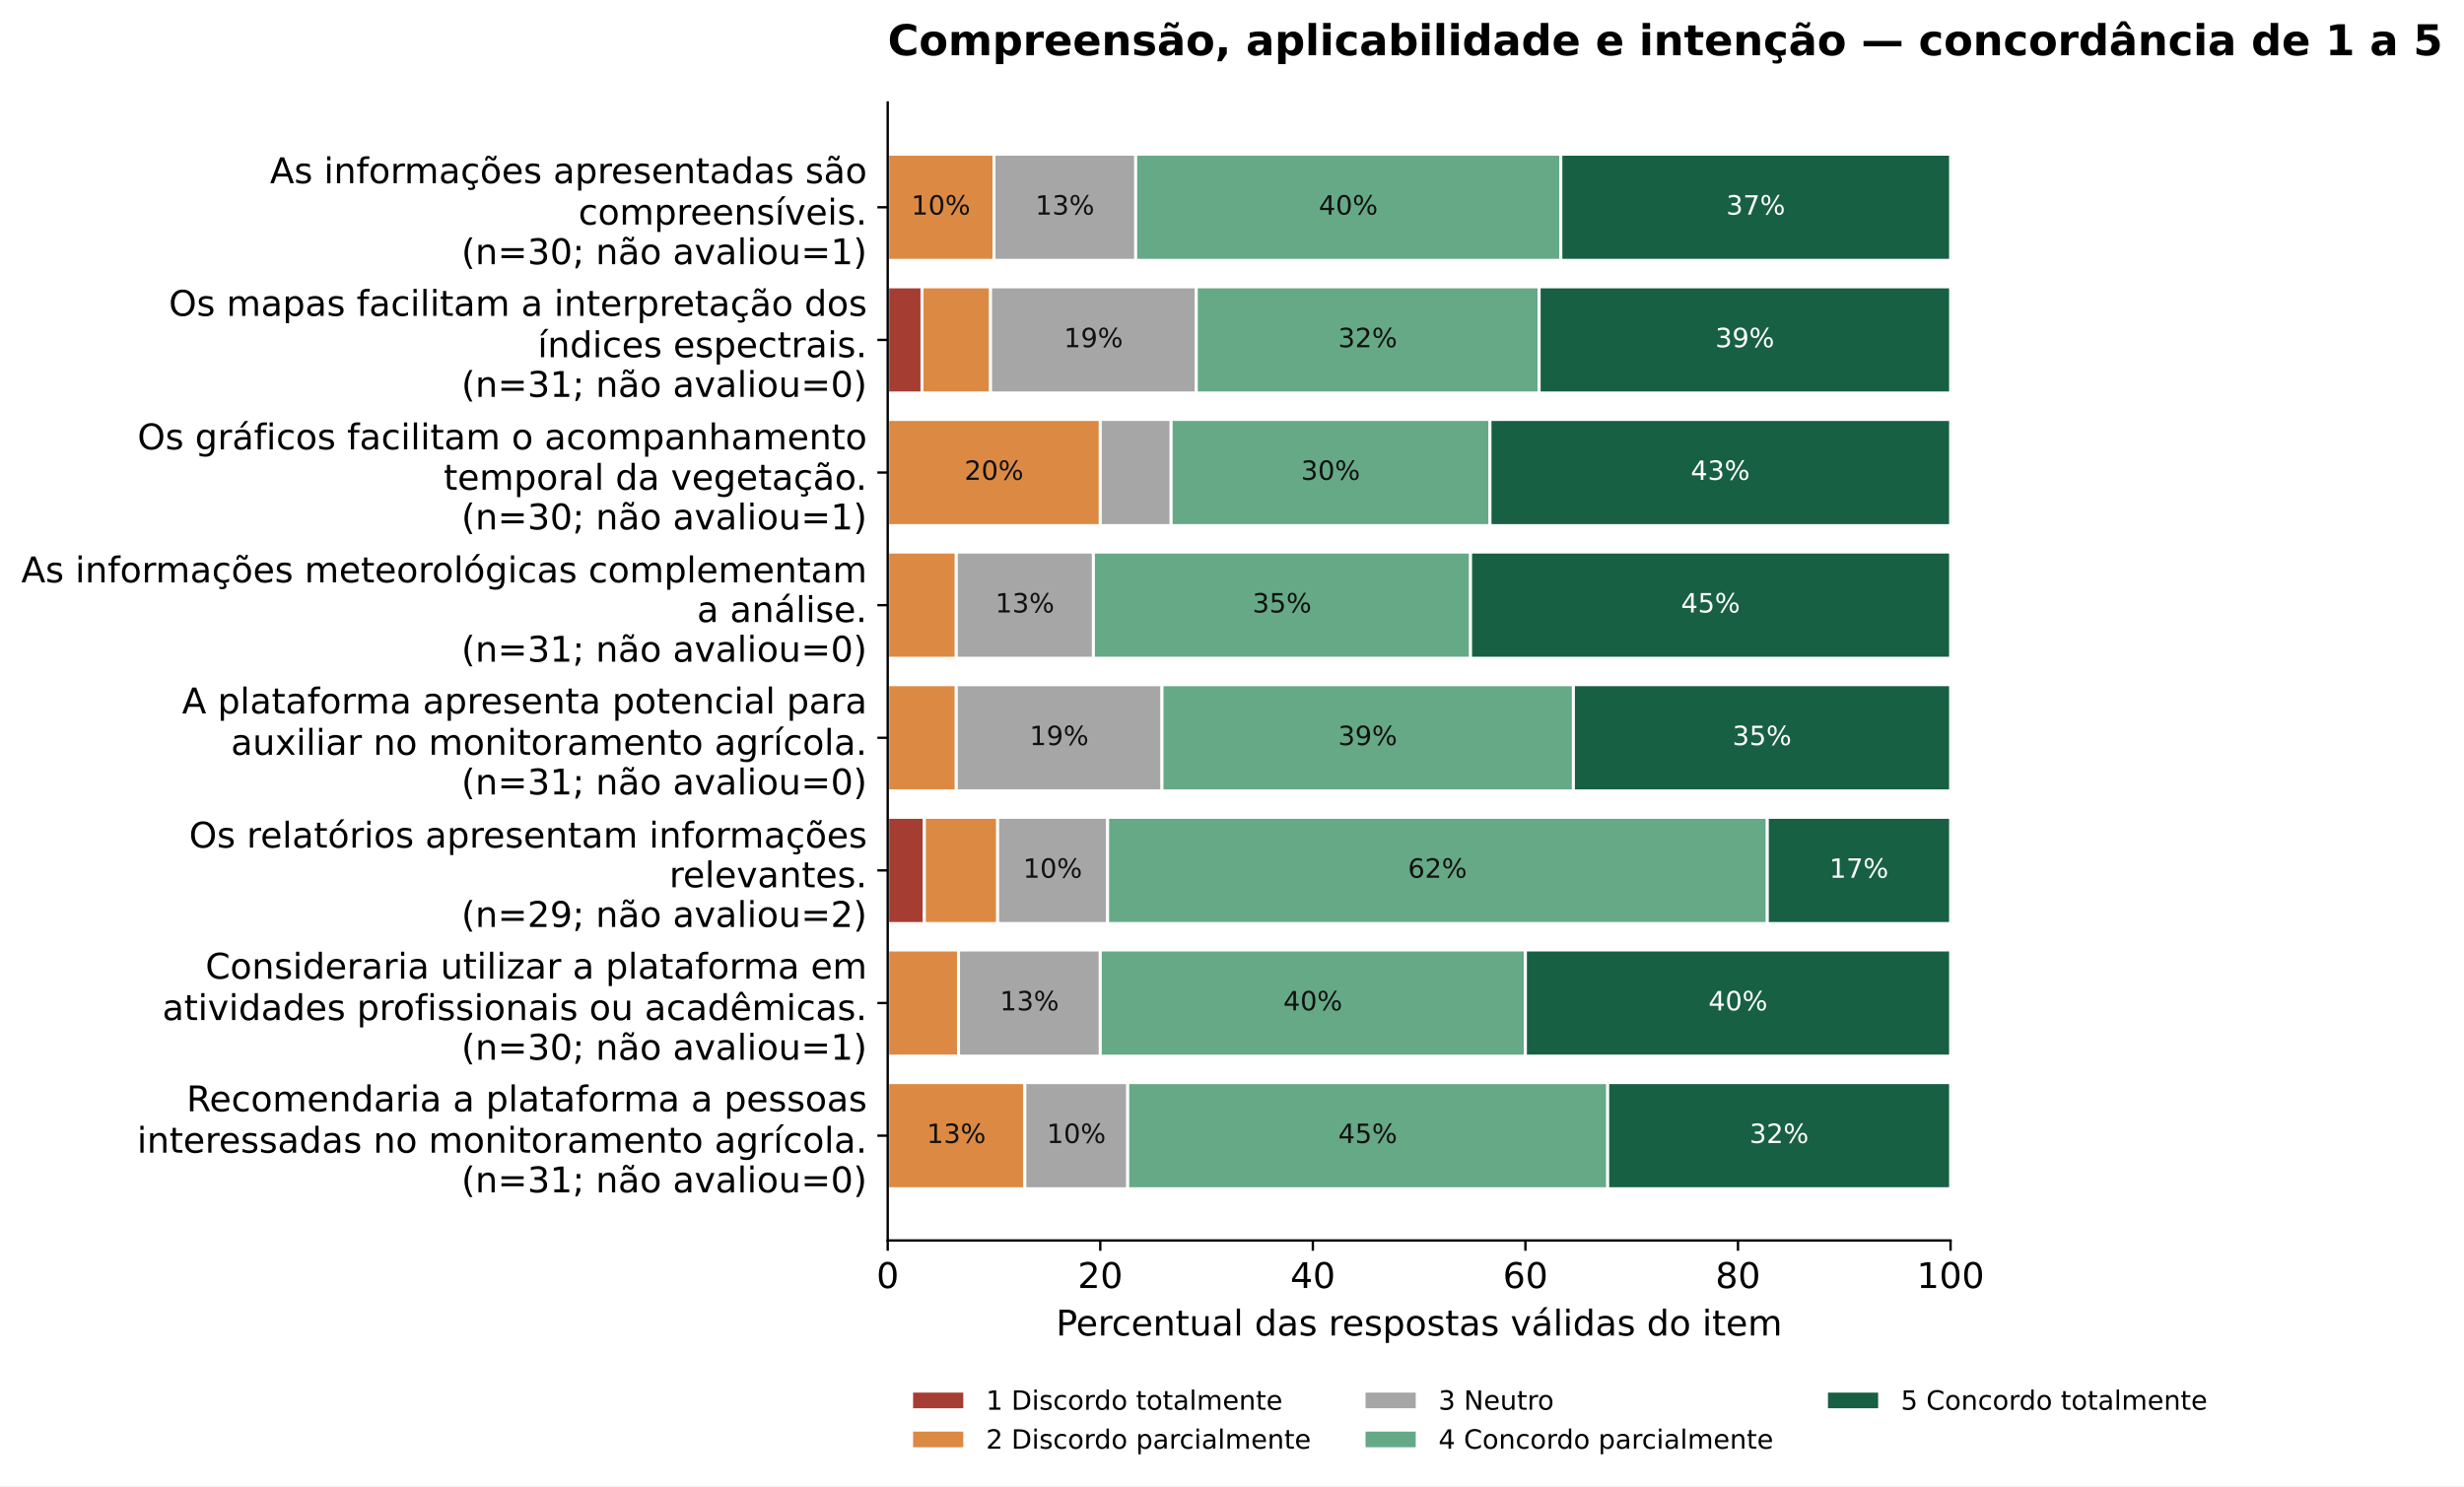
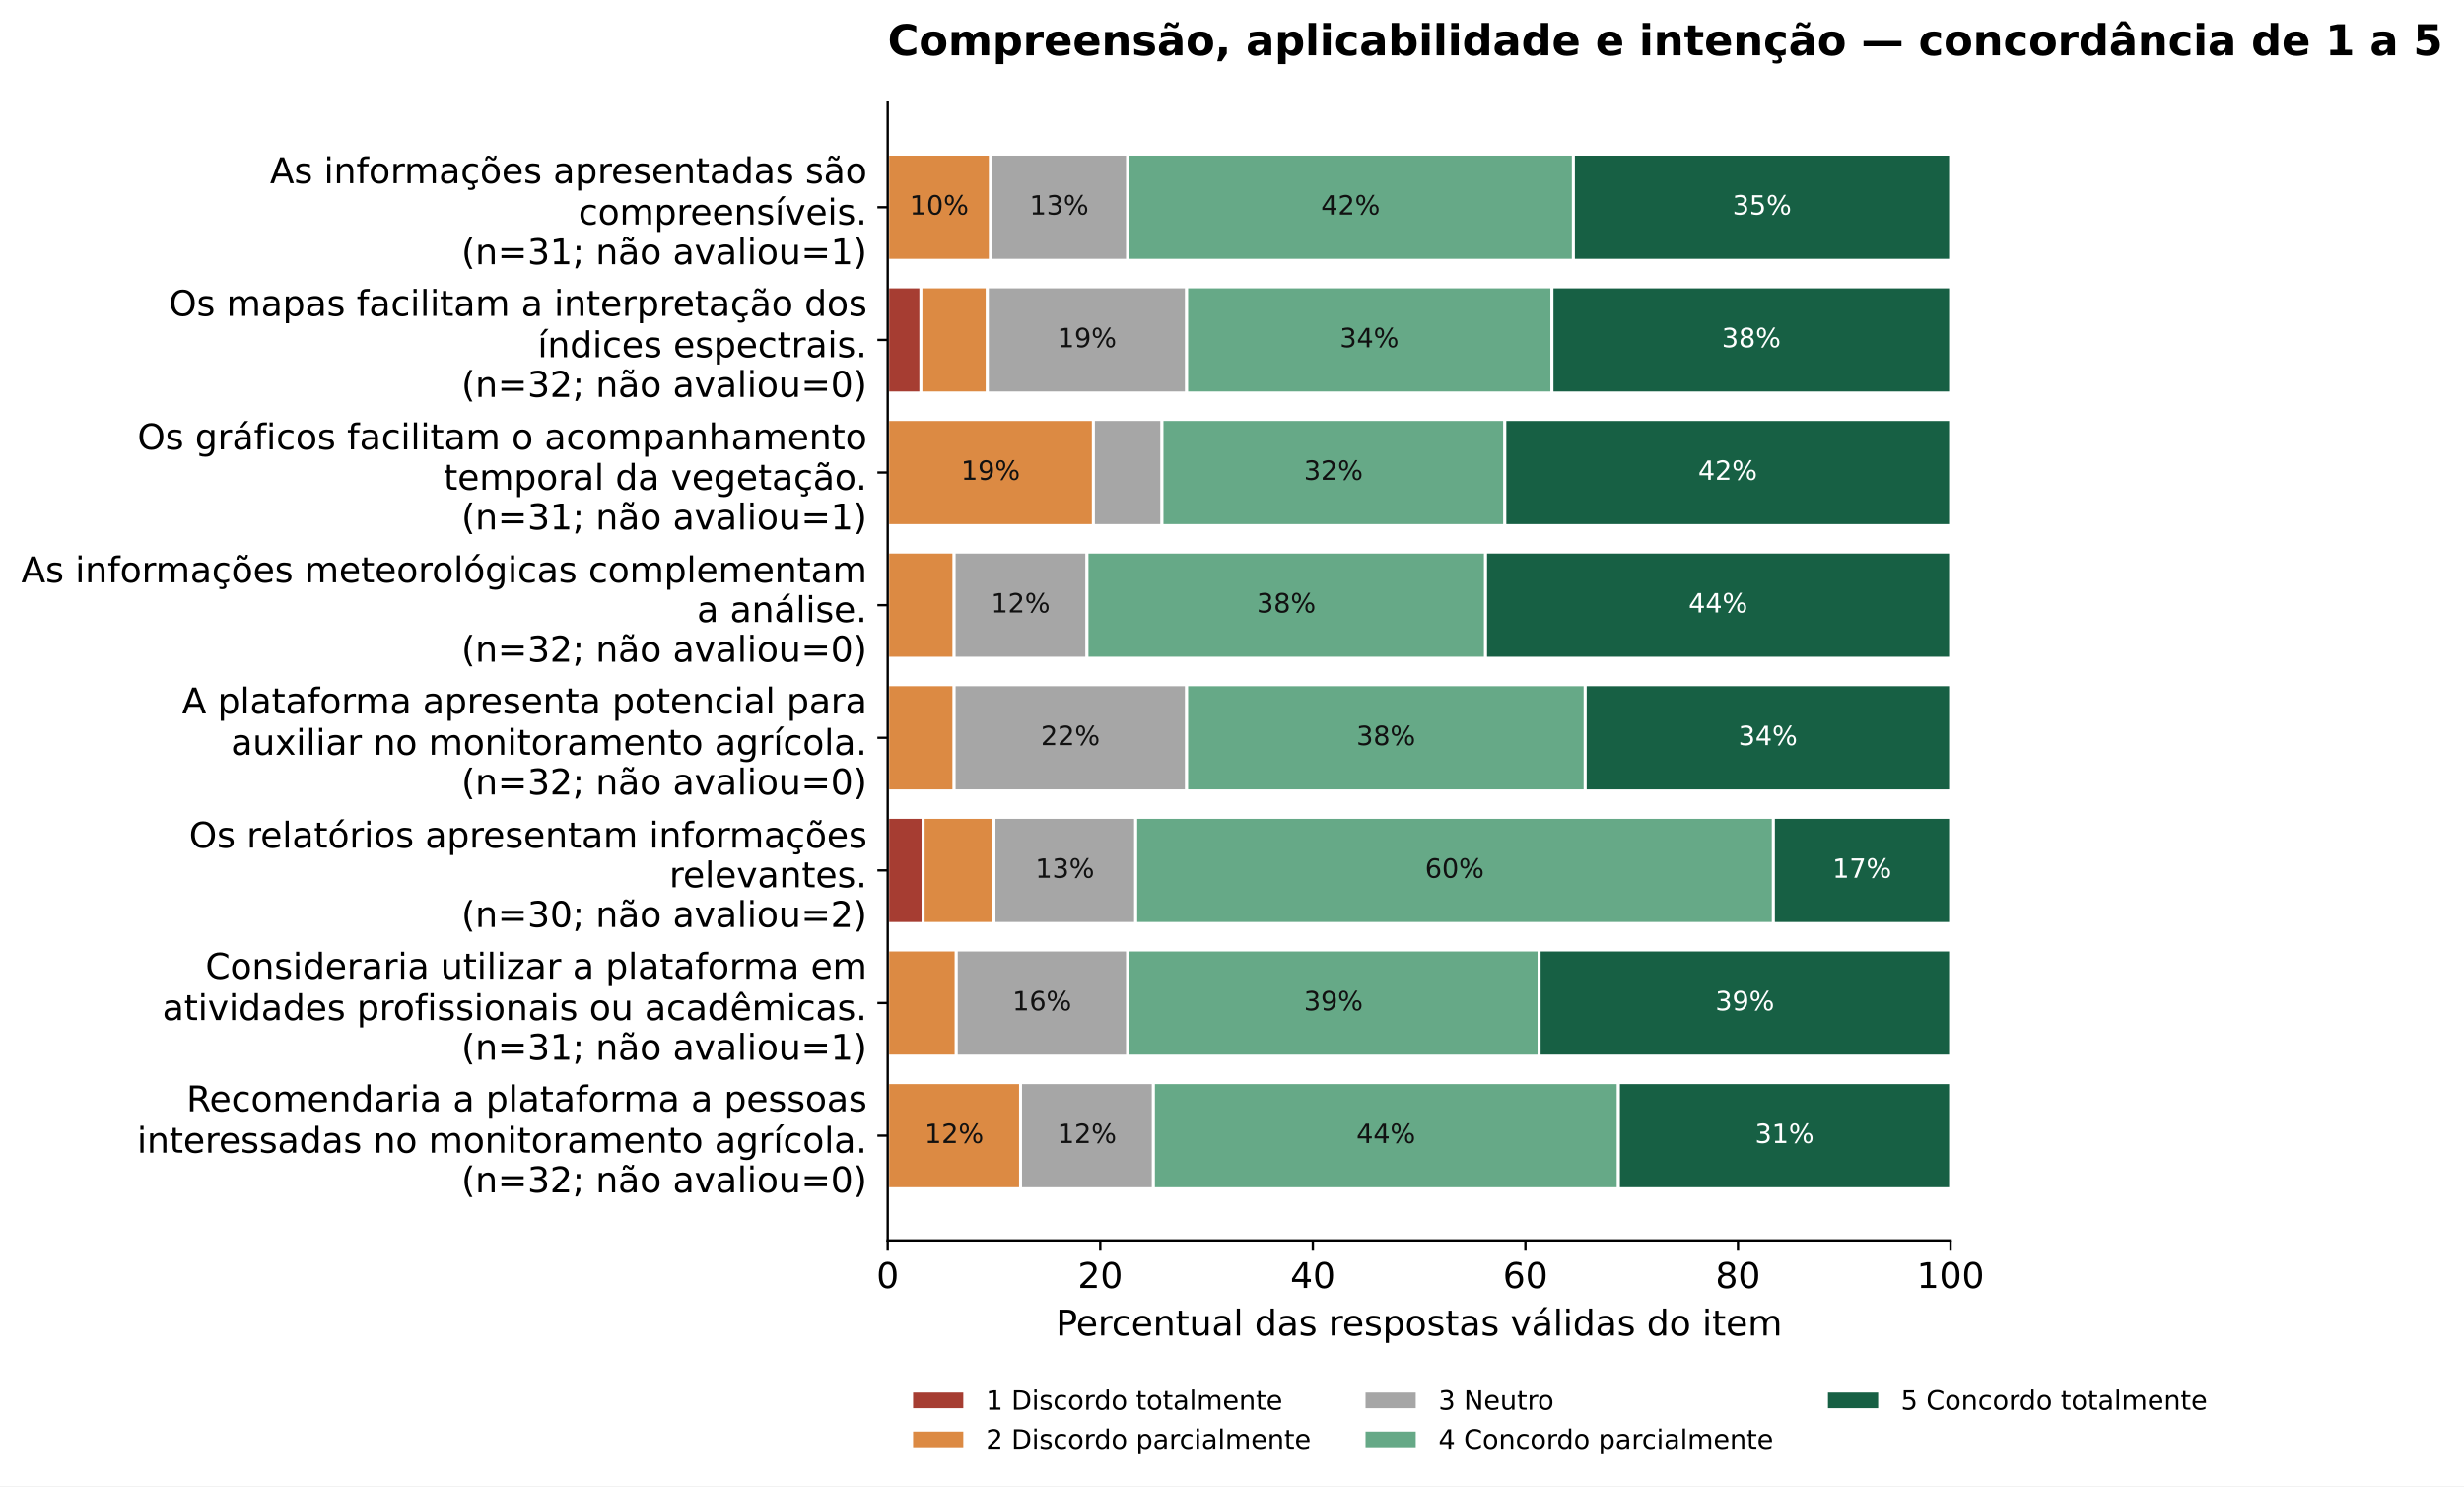
<svg xmlns="http://www.w3.org/2000/svg" xmlns:xlink="http://www.w3.org/1999/xlink" width="834.587pt" height="503.462pt" viewBox="0 0 834.587 503.462" version="1.1">
  <defs>
    <style type="text/css">*{stroke-linejoin: round; stroke-linecap: butt}</style>
  </defs>
  <g id="figure_1">
    <g id="patch_1">
      <path d="M 0 503.462  L 834.587 503.462  L 834.587 0  L 0 0  z " style="fill: #ffffff" />
    </g>
    <g id="axes_1">
      <g id="patch_2">
        <path d="M 300.678 420.235  L 660.678 420.235  L 660.678 34.718  L 300.678 34.718  z " style="fill: #ffffff" />
      </g>
      <g id="patch_3">
-         <path d="M 300.678 52.241  L 300.678 52.241  L 300.678 88.187  L 300.678 88.187  z " clip-path="url(#pd4dd399d71)" style="fill: #a63d32; stroke: #ffffff; stroke-linejoin: miter" />
+         <path d="M 300.678 52.241  L 300.678 52.241  L 300.678 88.187  L 300.678 88.187  z " clip-path="url(#pd3a6b383a1)" style="fill: #a63d32; stroke: #ffffff; stroke-linejoin: miter" />
      </g>
      <g id="patch_4">
-         <path d="M 300.678 97.173  L 312.29 97.173  L 312.29 133.119  L 300.678 133.119  z " clip-path="url(#pd4dd399d71)" style="fill: #a63d32; stroke: #ffffff; stroke-linejoin: miter" />
+         <path d="M 300.678 97.173  L 311.928 97.173  L 311.928 133.119  L 300.678 133.119  z " clip-path="url(#pd3a6b383a1)" style="fill: #a63d32; stroke: #ffffff; stroke-linejoin: miter" />
      </g>
      <g id="patch_5">
-         <path d="M 300.678 142.105  L 300.678 142.105  L 300.678 178.051  L 300.678 178.051  z " clip-path="url(#pd4dd399d71)" style="fill: #a63d32; stroke: #ffffff; stroke-linejoin: miter" />
+         <path d="M 300.678 142.105  L 300.678 142.105  L 300.678 178.051  L 300.678 178.051  z " clip-path="url(#pd3a6b383a1)" style="fill: #a63d32; stroke: #ffffff; stroke-linejoin: miter" />
      </g>
      <g id="patch_6">
-         <path d="M 300.678 187.037  L 300.678 187.037  L 300.678 222.983  L 300.678 222.983  z " clip-path="url(#pd4dd399d71)" style="fill: #a63d32; stroke: #ffffff; stroke-linejoin: miter" />
+         <path d="M 300.678 187.037  L 300.678 187.037  L 300.678 222.983  L 300.678 222.983  z " clip-path="url(#pd3a6b383a1)" style="fill: #a63d32; stroke: #ffffff; stroke-linejoin: miter" />
      </g>
      <g id="patch_7">
-         <path d="M 300.678 231.969  L 300.678 231.969  L 300.678 267.915  L 300.678 267.915  z " clip-path="url(#pd4dd399d71)" style="fill: #a63d32; stroke: #ffffff; stroke-linejoin: miter" />
+         <path d="M 300.678 231.969  L 300.678 231.969  L 300.678 267.915  L 300.678 267.915  z " clip-path="url(#pd3a6b383a1)" style="fill: #a63d32; stroke: #ffffff; stroke-linejoin: miter" />
      </g>
      <g id="patch_8">
-         <path d="M 300.678 276.901  L 313.091 276.901  L 313.091 312.847  L 300.678 312.847  z " clip-path="url(#pd4dd399d71)" style="fill: #a63d32; stroke: #ffffff; stroke-linejoin: miter" />
+         <path d="M 300.678 276.901  L 312.678 276.901  L 312.678 312.847  L 300.678 312.847  z " clip-path="url(#pd3a6b383a1)" style="fill: #a63d32; stroke: #ffffff; stroke-linejoin: miter" />
      </g>
      <g id="patch_9">
-         <path d="M 300.678 321.833  L 300.678 321.833  L 300.678 357.779  L 300.678 357.779  z " clip-path="url(#pd4dd399d71)" style="fill: #a63d32; stroke: #ffffff; stroke-linejoin: miter" />
+         <path d="M 300.678 321.833  L 300.678 321.833  L 300.678 357.779  L 300.678 357.779  z " clip-path="url(#pd3a6b383a1)" style="fill: #a63d32; stroke: #ffffff; stroke-linejoin: miter" />
      </g>
      <g id="patch_10">
-         <path d="M 300.678 366.765  L 300.678 366.765  L 300.678 402.711  L 300.678 402.711  z " clip-path="url(#pd4dd399d71)" style="fill: #a63d32; stroke: #ffffff; stroke-linejoin: miter" />
+         <path d="M 300.678 366.765  L 300.678 366.765  L 300.678 402.711  L 300.678 402.711  z " clip-path="url(#pd3a6b383a1)" style="fill: #a63d32; stroke: #ffffff; stroke-linejoin: miter" />
      </g>
      <g id="patch_11">
-         <path d="M 300.678 52.241  L 336.678 52.241  L 336.678 88.187  L 300.678 88.187  z " clip-path="url(#pd4dd399d71)" style="fill: #dc8a43; stroke: #ffffff; stroke-linejoin: miter" />
+         <path d="M 300.678 52.241  L 335.516 52.241  L 335.516 88.187  L 300.678 88.187  z " clip-path="url(#pd3a6b383a1)" style="fill: #dc8a43; stroke: #ffffff; stroke-linejoin: miter" />
      </g>
      <g id="patch_12">
-         <path d="M 312.29 97.173  L 335.516 97.173  L 335.516 133.119  L 312.29 133.119  z " clip-path="url(#pd4dd399d71)" style="fill: #dc8a43; stroke: #ffffff; stroke-linejoin: miter" />
+         <path d="M 311.928 97.173  L 334.428 97.173  L 334.428 133.119  L 311.928 133.119  z " clip-path="url(#pd3a6b383a1)" style="fill: #dc8a43; stroke: #ffffff; stroke-linejoin: miter" />
      </g>
      <g id="patch_13">
-         <path d="M 300.678 142.105  L 372.678 142.105  L 372.678 178.051  L 300.678 178.051  z " clip-path="url(#pd4dd399d71)" style="fill: #dc8a43; stroke: #ffffff; stroke-linejoin: miter" />
+         <path d="M 300.678 142.105  L 370.355 142.105  L 370.355 178.051  L 300.678 178.051  z " clip-path="url(#pd3a6b383a1)" style="fill: #dc8a43; stroke: #ffffff; stroke-linejoin: miter" />
      </g>
      <g id="patch_14">
-         <path d="M 300.678 187.037  L 323.903 187.037  L 323.903 222.983  L 300.678 222.983  z " clip-path="url(#pd4dd399d71)" style="fill: #dc8a43; stroke: #ffffff; stroke-linejoin: miter" />
+         <path d="M 300.678 187.037  L 323.178 187.037  L 323.178 222.983  L 300.678 222.983  z " clip-path="url(#pd3a6b383a1)" style="fill: #dc8a43; stroke: #ffffff; stroke-linejoin: miter" />
      </g>
      <g id="patch_15">
-         <path d="M 300.678 231.969  L 323.903 231.969  L 323.903 267.915  L 300.678 267.915  z " clip-path="url(#pd4dd399d71)" style="fill: #dc8a43; stroke: #ffffff; stroke-linejoin: miter" />
+         <path d="M 300.678 231.969  L 323.178 231.969  L 323.178 267.915  L 300.678 267.915  z " clip-path="url(#pd3a6b383a1)" style="fill: #dc8a43; stroke: #ffffff; stroke-linejoin: miter" />
      </g>
      <g id="patch_16">
-         <path d="M 313.091 276.901  L 337.919 276.901  L 337.919 312.847  L 313.091 312.847  z " clip-path="url(#pd4dd399d71)" style="fill: #dc8a43; stroke: #ffffff; stroke-linejoin: miter" />
+         <path d="M 312.678 276.901  L 336.678 276.901  L 336.678 312.847  L 312.678 312.847  z " clip-path="url(#pd3a6b383a1)" style="fill: #dc8a43; stroke: #ffffff; stroke-linejoin: miter" />
      </g>
      <g id="patch_17">
-         <path d="M 300.678 321.833  L 324.678 321.833  L 324.678 357.779  L 300.678 357.779  z " clip-path="url(#pd4dd399d71)" style="fill: #dc8a43; stroke: #ffffff; stroke-linejoin: miter" />
+         <path d="M 300.678 321.833  L 323.903 321.833  L 323.903 357.779  L 300.678 357.779  z " clip-path="url(#pd3a6b383a1)" style="fill: #dc8a43; stroke: #ffffff; stroke-linejoin: miter" />
      </g>
      <g id="patch_18">
-         <path d="M 300.678 366.765  L 347.129 366.765  L 347.129 402.711  L 300.678 402.711  z " clip-path="url(#pd4dd399d71)" style="fill: #dc8a43; stroke: #ffffff; stroke-linejoin: miter" />
+         <path d="M 300.678 366.765  L 345.678 366.765  L 345.678 402.711  L 300.678 402.711  z " clip-path="url(#pd3a6b383a1)" style="fill: #dc8a43; stroke: #ffffff; stroke-linejoin: miter" />
      </g>
      <g id="patch_19">
-         <path d="M 336.678 52.241  L 384.678 52.241  L 384.678 88.187  L 336.678 88.187  z " clip-path="url(#pd4dd399d71)" style="fill: #a6a6a6; stroke: #ffffff; stroke-linejoin: miter" />
+         <path d="M 335.516 52.241  L 381.968 52.241  L 381.968 88.187  L 335.516 88.187  z " clip-path="url(#pd3a6b383a1)" style="fill: #a6a6a6; stroke: #ffffff; stroke-linejoin: miter" />
      </g>
      <g id="patch_20">
-         <path d="M 335.516 97.173  L 405.194 97.173  L 405.194 133.119  L 335.516 133.119  z " clip-path="url(#pd4dd399d71)" style="fill: #a6a6a6; stroke: #ffffff; stroke-linejoin: miter" />
+         <path d="M 334.428 97.173  L 401.928 97.173  L 401.928 133.119  L 334.428 133.119  z " clip-path="url(#pd3a6b383a1)" style="fill: #a6a6a6; stroke: #ffffff; stroke-linejoin: miter" />
      </g>
      <g id="patch_21">
-         <path d="M 372.678 142.105  L 396.678 142.105  L 396.678 178.051  L 372.678 178.051  z " clip-path="url(#pd4dd399d71)" style="fill: #a6a6a6; stroke: #ffffff; stroke-linejoin: miter" />
+         <path d="M 370.355 142.105  L 393.581 142.105  L 393.581 178.051  L 370.355 178.051  z " clip-path="url(#pd3a6b383a1)" style="fill: #a6a6a6; stroke: #ffffff; stroke-linejoin: miter" />
      </g>
      <g id="patch_22">
-         <path d="M 323.903 187.037  L 370.355 187.037  L 370.355 222.983  L 323.903 222.983  z " clip-path="url(#pd4dd399d71)" style="fill: #a6a6a6; stroke: #ffffff; stroke-linejoin: miter" />
+         <path d="M 323.178 187.037  L 368.178 187.037  L 368.178 222.983  L 323.178 222.983  z " clip-path="url(#pd3a6b383a1)" style="fill: #a6a6a6; stroke: #ffffff; stroke-linejoin: miter" />
      </g>
      <g id="patch_23">
-         <path d="M 323.903 231.969  L 393.581 231.969  L 393.581 267.915  L 323.903 267.915  z " clip-path="url(#pd4dd399d71)" style="fill: #a6a6a6; stroke: #ffffff; stroke-linejoin: miter" />
+         <path d="M 323.178 231.969  L 401.928 231.969  L 401.928 267.915  L 323.178 267.915  z " clip-path="url(#pd3a6b383a1)" style="fill: #a6a6a6; stroke: #ffffff; stroke-linejoin: miter" />
      </g>
      <g id="patch_24">
-         <path d="M 337.919 276.901  L 375.16 276.901  L 375.16 312.847  L 337.919 312.847  z " clip-path="url(#pd4dd399d71)" style="fill: #a6a6a6; stroke: #ffffff; stroke-linejoin: miter" />
+         <path d="M 336.678 276.901  L 384.678 276.901  L 384.678 312.847  L 336.678 312.847  z " clip-path="url(#pd3a6b383a1)" style="fill: #a6a6a6; stroke: #ffffff; stroke-linejoin: miter" />
      </g>
      <g id="patch_25">
-         <path d="M 324.678 321.833  L 372.678 321.833  L 372.678 357.779  L 324.678 357.779  z " clip-path="url(#pd4dd399d71)" style="fill: #a6a6a6; stroke: #ffffff; stroke-linejoin: miter" />
+         <path d="M 323.903 321.833  L 381.968 321.833  L 381.968 357.779  L 323.903 357.779  z " clip-path="url(#pd3a6b383a1)" style="fill: #a6a6a6; stroke: #ffffff; stroke-linejoin: miter" />
      </g>
      <g id="patch_26">
-         <path d="M 347.129 366.765  L 381.968 366.765  L 381.968 402.711  L 347.129 402.711  z " clip-path="url(#pd4dd399d71)" style="fill: #a6a6a6; stroke: #ffffff; stroke-linejoin: miter" />
+         <path d="M 345.678 366.765  L 390.678 366.765  L 390.678 402.711  L 345.678 402.711  z " clip-path="url(#pd3a6b383a1)" style="fill: #a6a6a6; stroke: #ffffff; stroke-linejoin: miter" />
      </g>
      <g id="patch_27">
-         <path d="M 384.678 52.241  L 528.678 52.241  L 528.678 88.187  L 384.678 88.187  z " clip-path="url(#pd4dd399d71)" style="fill: #66a987; stroke: #ffffff; stroke-linejoin: miter" />
+         <path d="M 381.968 52.241  L 532.936 52.241  L 532.936 88.187  L 381.968 88.187  z " clip-path="url(#pd3a6b383a1)" style="fill: #66a987; stroke: #ffffff; stroke-linejoin: miter" />
      </g>
      <g id="patch_28">
-         <path d="M 405.194 97.173  L 521.323 97.173  L 521.323 133.119  L 405.194 133.119  z " clip-path="url(#pd4dd399d71)" style="fill: #66a987; stroke: #ffffff; stroke-linejoin: miter" />
+         <path d="M 401.928 97.173  L 525.678 97.173  L 525.678 133.119  L 401.928 133.119  z " clip-path="url(#pd3a6b383a1)" style="fill: #66a987; stroke: #ffffff; stroke-linejoin: miter" />
      </g>
      <g id="patch_29">
-         <path d="M 396.678 142.105  L 504.678 142.105  L 504.678 178.051  L 396.678 178.051  z " clip-path="url(#pd4dd399d71)" style="fill: #66a987; stroke: #ffffff; stroke-linejoin: miter" />
+         <path d="M 393.581 142.105  L 509.71 142.105  L 509.71 178.051  L 393.581 178.051  z " clip-path="url(#pd3a6b383a1)" style="fill: #66a987; stroke: #ffffff; stroke-linejoin: miter" />
      </g>
      <g id="patch_30">
-         <path d="M 370.355 187.037  L 498.097 187.037  L 498.097 222.983  L 370.355 222.983  z " clip-path="url(#pd4dd399d71)" style="fill: #66a987; stroke: #ffffff; stroke-linejoin: miter" />
+         <path d="M 368.178 187.037  L 503.178 187.037  L 503.178 222.983  L 368.178 222.983  z " clip-path="url(#pd3a6b383a1)" style="fill: #66a987; stroke: #ffffff; stroke-linejoin: miter" />
      </g>
      <g id="patch_31">
-         <path d="M 393.581 231.969  L 532.936 231.969  L 532.936 267.915  L 393.581 267.915  z " clip-path="url(#pd4dd399d71)" style="fill: #66a987; stroke: #ffffff; stroke-linejoin: miter" />
+         <path d="M 401.928 231.969  L 536.928 231.969  L 536.928 267.915  L 401.928 267.915  z " clip-path="url(#pd3a6b383a1)" style="fill: #66a987; stroke: #ffffff; stroke-linejoin: miter" />
      </g>
      <g id="patch_32">
-         <path d="M 375.16 276.901  L 598.609 276.901  L 598.609 312.847  L 375.16 312.847  z " clip-path="url(#pd4dd399d71)" style="fill: #66a987; stroke: #ffffff; stroke-linejoin: miter" />
+         <path d="M 384.678 276.901  L 600.678 276.901  L 600.678 312.847  L 384.678 312.847  z " clip-path="url(#pd3a6b383a1)" style="fill: #66a987; stroke: #ffffff; stroke-linejoin: miter" />
      </g>
      <g id="patch_33">
-         <path d="M 372.678 321.833  L 516.678 321.833  L 516.678 357.779  L 372.678 357.779  z " clip-path="url(#pd4dd399d71)" style="fill: #66a987; stroke: #ffffff; stroke-linejoin: miter" />
+         <path d="M 381.968 321.833  L 521.323 321.833  L 521.323 357.779  L 381.968 357.779  z " clip-path="url(#pd3a6b383a1)" style="fill: #66a987; stroke: #ffffff; stroke-linejoin: miter" />
      </g>
      <g id="patch_34">
-         <path d="M 381.968 366.765  L 544.548 366.765  L 544.548 402.711  L 381.968 402.711  z " clip-path="url(#pd4dd399d71)" style="fill: #66a987; stroke: #ffffff; stroke-linejoin: miter" />
+         <path d="M 390.678 366.765  L 548.178 366.765  L 548.178 402.711  L 390.678 402.711  z " clip-path="url(#pd3a6b383a1)" style="fill: #66a987; stroke: #ffffff; stroke-linejoin: miter" />
      </g>
      <g id="patch_35">
-         <path d="M 528.678 52.241  L 660.678 52.241  L 660.678 88.187  L 528.678 88.187  z " clip-path="url(#pd4dd399d71)" style="fill: #176044; stroke: #ffffff; stroke-linejoin: miter" />
+         <path d="M 532.936 52.241  L 660.678 52.241  L 660.678 88.187  L 532.936 88.187  z " clip-path="url(#pd3a6b383a1)" style="fill: #176044; stroke: #ffffff; stroke-linejoin: miter" />
      </g>
      <g id="patch_36">
-         <path d="M 521.323 97.173  L 660.678 97.173  L 660.678 133.119  L 521.323 133.119  z " clip-path="url(#pd4dd399d71)" style="fill: #176044; stroke: #ffffff; stroke-linejoin: miter" />
+         <path d="M 525.678 97.173  L 660.678 97.173  L 660.678 133.119  L 525.678 133.119  z " clip-path="url(#pd3a6b383a1)" style="fill: #176044; stroke: #ffffff; stroke-linejoin: miter" />
      </g>
      <g id="patch_37">
-         <path d="M 504.678 142.105  L 660.678 142.105  L 660.678 178.051  L 504.678 178.051  z " clip-path="url(#pd4dd399d71)" style="fill: #176044; stroke: #ffffff; stroke-linejoin: miter" />
+         <path d="M 509.71 142.105  L 660.678 142.105  L 660.678 178.051  L 509.71 178.051  z " clip-path="url(#pd3a6b383a1)" style="fill: #176044; stroke: #ffffff; stroke-linejoin: miter" />
      </g>
      <g id="patch_38">
-         <path d="M 498.097 187.037  L 660.678 187.037  L 660.678 222.983  L 498.097 222.983  z " clip-path="url(#pd4dd399d71)" style="fill: #176044; stroke: #ffffff; stroke-linejoin: miter" />
+         <path d="M 503.178 187.037  L 660.678 187.037  L 660.678 222.983  L 503.178 222.983  z " clip-path="url(#pd3a6b383a1)" style="fill: #176044; stroke: #ffffff; stroke-linejoin: miter" />
      </g>
      <g id="patch_39">
-         <path d="M 532.936 231.969  L 660.678 231.969  L 660.678 267.915  L 532.936 267.915  z " clip-path="url(#pd4dd399d71)" style="fill: #176044; stroke: #ffffff; stroke-linejoin: miter" />
+         <path d="M 536.928 231.969  L 660.678 231.969  L 660.678 267.915  L 536.928 267.915  z " clip-path="url(#pd3a6b383a1)" style="fill: #176044; stroke: #ffffff; stroke-linejoin: miter" />
      </g>
      <g id="patch_40">
-         <path d="M 598.609 276.901  L 660.678 276.901  L 660.678 312.847  L 598.609 312.847  z " clip-path="url(#pd4dd399d71)" style="fill: #176044; stroke: #ffffff; stroke-linejoin: miter" />
+         <path d="M 600.678 276.901  L 660.678 276.901  L 660.678 312.847  L 600.678 312.847  z " clip-path="url(#pd3a6b383a1)" style="fill: #176044; stroke: #ffffff; stroke-linejoin: miter" />
      </g>
      <g id="patch_41">
-         <path d="M 516.678 321.833  L 660.678 321.833  L 660.678 357.779  L 516.678 357.779  z " clip-path="url(#pd4dd399d71)" style="fill: #176044; stroke: #ffffff; stroke-linejoin: miter" />
+         <path d="M 521.323 321.833  L 660.678 321.833  L 660.678 357.779  L 521.323 357.779  z " clip-path="url(#pd3a6b383a1)" style="fill: #176044; stroke: #ffffff; stroke-linejoin: miter" />
      </g>
      <g id="patch_42">
-         <path d="M 544.548 366.765  L 660.678 366.765  L 660.678 402.711  L 544.548 402.711  z " clip-path="url(#pd4dd399d71)" style="fill: #176044; stroke: #ffffff; stroke-linejoin: miter" />
+         <path d="M 548.178 366.765  L 660.678 366.765  L 660.678 402.711  L 548.178 402.711  z " clip-path="url(#pd3a6b383a1)" style="fill: #176044; stroke: #ffffff; stroke-linejoin: miter" />
      </g>
      <g id="matplotlib.axis_1">
        <g id="xtick_1">
          <g id="line2d_1">
            <defs>
-               <path id="m698c8951d0" d="M 0 0  L 0 3.5  " style="stroke: #000000; stroke-width: 0.8" />
+               <path id="mb7f060ed14" d="M 0 0  L 0 3.5  " style="stroke: #000000; stroke-width: 0.8" />
            </defs>
            <g>
-               <use xlink:href="#m698c8951d0" x="300.678" y="420.235" style="stroke: #000000; stroke-width: 0.8" />
+               <use xlink:href="#mb7f060ed14" x="300.678" y="420.235" style="stroke: #000000; stroke-width: 0.8" />
            </g>
          </g>
          <g id="text_1">
            <text style="font-size: 12px; font-family: 'DejaVu Sans'; text-anchor: middle" x="300.678" y="436.353" transform="rotate(-0 300.6775 436.3527)">0</text>
          </g>
        </g>
        <g id="xtick_2">
          <g id="line2d_2">
            <g>
-               <use xlink:href="#m698c8951d0" x="372.678" y="420.235" style="stroke: #000000; stroke-width: 0.8" />
+               <use xlink:href="#mb7f060ed14" x="372.678" y="420.235" style="stroke: #000000; stroke-width: 0.8" />
            </g>
          </g>
          <g id="text_2">
            <text style="font-size: 12px; font-family: 'DejaVu Sans'; text-anchor: middle" x="372.678" y="436.353" transform="rotate(-0 372.6775 436.3527)">20</text>
          </g>
        </g>
        <g id="xtick_3">
          <g id="line2d_3">
            <g>
-               <use xlink:href="#m698c8951d0" x="444.678" y="420.235" style="stroke: #000000; stroke-width: 0.8" />
+               <use xlink:href="#mb7f060ed14" x="444.678" y="420.235" style="stroke: #000000; stroke-width: 0.8" />
            </g>
          </g>
          <g id="text_3">
            <text style="font-size: 12px; font-family: 'DejaVu Sans'; text-anchor: middle" x="444.678" y="436.353" transform="rotate(-0 444.6775 436.3527)">40</text>
          </g>
        </g>
        <g id="xtick_4">
          <g id="line2d_4">
            <g>
-               <use xlink:href="#m698c8951d0" x="516.678" y="420.235" style="stroke: #000000; stroke-width: 0.8" />
+               <use xlink:href="#mb7f060ed14" x="516.678" y="420.235" style="stroke: #000000; stroke-width: 0.8" />
            </g>
          </g>
          <g id="text_4">
            <text style="font-size: 12px; font-family: 'DejaVu Sans'; text-anchor: middle" x="516.678" y="436.353" transform="rotate(-0 516.6775 436.3527)">60</text>
          </g>
        </g>
        <g id="xtick_5">
          <g id="line2d_5">
            <g>
-               <use xlink:href="#m698c8951d0" x="588.678" y="420.235" style="stroke: #000000; stroke-width: 0.8" />
+               <use xlink:href="#mb7f060ed14" x="588.678" y="420.235" style="stroke: #000000; stroke-width: 0.8" />
            </g>
          </g>
          <g id="text_5">
            <text style="font-size: 12px; font-family: 'DejaVu Sans'; text-anchor: middle" x="588.678" y="436.353" transform="rotate(-0 588.6775 436.3527)">80</text>
          </g>
        </g>
        <g id="xtick_6">
          <g id="line2d_6">
            <g>
-               <use xlink:href="#m698c8951d0" x="660.678" y="420.235" style="stroke: #000000; stroke-width: 0.8" />
+               <use xlink:href="#mb7f060ed14" x="660.678" y="420.235" style="stroke: #000000; stroke-width: 0.8" />
            </g>
          </g>
          <g id="text_6">
            <text style="font-size: 12px; font-family: 'DejaVu Sans'; text-anchor: middle" x="660.678" y="436.353" transform="rotate(-0 660.6775 436.3527)">100</text>
          </g>
        </g>
        <g id="text_7">
          <text style="font-size: 12px; font-family: 'DejaVu Sans'; text-anchor: middle" x="480.678" y="452.446" transform="rotate(-0 480.6775 452.4464)">Percentual das respostas válidas do item</text>
        </g>
      </g>
      <g id="matplotlib.axis_2">
        <g id="ytick_1">
          <g id="line2d_7">
            <defs>
-               <path id="m5b9f588327" d="M 0 0  L -3.5 0  " style="stroke: #000000; stroke-width: 0.8" />
+               <path id="m0f7eaa4673" d="M 0 0  L -3.5 0  " style="stroke: #000000; stroke-width: 0.8" />
            </defs>
            <g>
-               <use xlink:href="#m5b9f588327" x="300.678" y="70.214" style="stroke: #000000; stroke-width: 0.8" />
+               <use xlink:href="#m0f7eaa4673" x="300.678" y="70.214" style="stroke: #000000; stroke-width: 0.8" />
            </g>
          </g>
          <g id="text_8">
            <text style="font-size: 12px; font-family: 'DejaVu Sans'" transform="translate(91.44187 62.06174)">As informações apresentadas são</text>
            <text style="font-size: 12px; font-family: 'DejaVu Sans'" transform="translate(195.9244 76.07511)">compreensíveis.</text>
-             <text style="font-size: 12px; font-family: 'DejaVu Sans'" transform="translate(156.2962 89.51249)">(n=30; não avaliou=1)</text>
+             <text style="font-size: 12px; font-family: 'DejaVu Sans'" transform="translate(156.2962 89.51249)">(n=31; não avaliou=1)</text>
          </g>
        </g>
        <g id="ytick_2">
          <g id="line2d_8">
            <g>
-               <use xlink:href="#m5b9f588327" x="300.678" y="115.146" style="stroke: #000000; stroke-width: 0.8" />
+               <use xlink:href="#m0f7eaa4673" x="300.678" y="115.146" style="stroke: #000000; stroke-width: 0.8" />
            </g>
          </g>
          <g id="text_9">
            <text style="font-size: 12px; font-family: 'DejaVu Sans'" transform="translate(57.17813 106.9938)">Os mapas facilitam a interpretação dos</text>
            <text style="font-size: 12px; font-family: 'DejaVu Sans'" transform="translate(182.115 121.0071)">índices espectrais.</text>
-             <text style="font-size: 12px; font-family: 'DejaVu Sans'" transform="translate(156.2962 134.4445)">(n=31; não avaliou=0)</text>
+             <text style="font-size: 12px; font-family: 'DejaVu Sans'" transform="translate(156.2962 134.4445)">(n=32; não avaliou=0)</text>
          </g>
        </g>
        <g id="ytick_3">
          <g id="line2d_9">
            <g>
-               <use xlink:href="#m5b9f588327" x="300.678" y="160.078" style="stroke: #000000; stroke-width: 0.8" />
+               <use xlink:href="#m0f7eaa4673" x="300.678" y="160.078" style="stroke: #000000; stroke-width: 0.8" />
            </g>
          </g>
          <g id="text_10">
            <text style="font-size: 12px; font-family: 'DejaVu Sans'" transform="translate(46.56 152.229)">Os gráficos facilitam o acompanhamento</text>
            <text style="font-size: 12px; font-family: 'DejaVu Sans'" transform="translate(150.2756 165.9116)">temporal da vegetação.</text>
-             <text style="font-size: 12px; font-family: 'DejaVu Sans'" transform="translate(156.2962 179.349)">(n=30; não avaliou=1)</text>
+             <text style="font-size: 12px; font-family: 'DejaVu Sans'" transform="translate(156.2962 179.349)">(n=31; não avaliou=1)</text>
          </g>
        </g>
        <g id="ytick_4">
          <g id="line2d_10">
            <g>
-               <use xlink:href="#m5b9f588327" x="300.678" y="205.01" style="stroke: #000000; stroke-width: 0.8" />
+               <use xlink:href="#m0f7eaa4673" x="300.678" y="205.01" style="stroke: #000000; stroke-width: 0.8" />
            </g>
          </g>
          <g id="text_11">
            <text style="font-size: 12px; font-family: 'DejaVu Sans'" transform="translate(7.2 197.2836)">As informações meteorológicas complementam</text>
            <text style="font-size: 12px; font-family: 'DejaVu Sans'" transform="translate(236.0813 210.721)">a análise.</text>
-             <text style="font-size: 12px; font-family: 'DejaVu Sans'" transform="translate(156.2962 224.1584)">(n=31; não avaliou=0)</text>
+             <text style="font-size: 12px; font-family: 'DejaVu Sans'" transform="translate(156.2962 224.1584)">(n=32; não avaliou=0)</text>
          </g>
        </g>
        <g id="ytick_5">
          <g id="line2d_11">
            <g>
-               <use xlink:href="#m5b9f588327" x="300.678" y="249.942" style="stroke: #000000; stroke-width: 0.8" />
+               <use xlink:href="#m0f7eaa4673" x="300.678" y="249.942" style="stroke: #000000; stroke-width: 0.8" />
            </g>
          </g>
          <g id="text_12">
            <text style="font-size: 12px; font-family: 'DejaVu Sans'" transform="translate(61.66875 241.6877)">A plataforma apresenta potencial para</text>
            <text style="font-size: 12px; font-family: 'DejaVu Sans'" transform="translate(78.23063 255.701)">auxiliar no monitoramento agrícola.</text>
-             <text style="font-size: 12px; font-family: 'DejaVu Sans'" transform="translate(156.2962 269.1384)">(n=31; não avaliou=0)</text>
+             <text style="font-size: 12px; font-family: 'DejaVu Sans'" transform="translate(156.2962 269.1384)">(n=32; não avaliou=0)</text>
          </g>
        </g>
        <g id="ytick_6">
          <g id="line2d_12">
            <g>
-               <use xlink:href="#m5b9f588327" x="300.678" y="294.874" style="stroke: #000000; stroke-width: 0.8" />
+               <use xlink:href="#m0f7eaa4673" x="300.678" y="294.874" style="stroke: #000000; stroke-width: 0.8" />
            </g>
          </g>
          <g id="text_13">
            <text style="font-size: 12px; font-family: 'DejaVu Sans'" transform="translate(64.04438 287.1477)">Os relatórios apresentam informações</text>
            <text style="font-size: 12px; font-family: 'DejaVu Sans'" transform="translate(226.6987 300.5851)">relevantes.</text>
-             <text style="font-size: 12px; font-family: 'DejaVu Sans'" transform="translate(156.2962 314.0224)">(n=29; não avaliou=2)</text>
+             <text style="font-size: 12px; font-family: 'DejaVu Sans'" transform="translate(156.2962 314.0224)">(n=30; não avaliou=2)</text>
          </g>
        </g>
        <g id="ytick_7">
          <g id="line2d_13">
            <g>
-               <use xlink:href="#m5b9f588327" x="300.678" y="339.806" style="stroke: #000000; stroke-width: 0.8" />
+               <use xlink:href="#m0f7eaa4673" x="300.678" y="339.806" style="stroke: #000000; stroke-width: 0.8" />
            </g>
          </g>
          <g id="text_14">
            <text style="font-size: 12px; font-family: 'DejaVu Sans'" transform="translate(69.58312 331.5517)">Consideraria utilizar a plataforma em</text>
            <text style="font-size: 12px; font-family: 'DejaVu Sans'" transform="translate(54.98438 345.5651)">atividades profissionais ou acadêmicas.</text>
-             <text style="font-size: 12px; font-family: 'DejaVu Sans'" transform="translate(156.2962 359.0025)">(n=30; não avaliou=1)</text>
+             <text style="font-size: 12px; font-family: 'DejaVu Sans'" transform="translate(156.2962 359.0025)">(n=31; não avaliou=1)</text>
          </g>
        </g>
        <g id="ytick_8">
          <g id="line2d_14">
            <g>
-               <use xlink:href="#m5b9f588327" x="300.678" y="384.738" style="stroke: #000000; stroke-width: 0.8" />
+               <use xlink:href="#m0f7eaa4673" x="300.678" y="384.738" style="stroke: #000000; stroke-width: 0.8" />
            </g>
          </g>
          <g id="text_15">
            <text style="font-size: 12px; font-family: 'DejaVu Sans'" transform="translate(63.17437 376.4837)">Recomendaria a plataforma a pessoas</text>
            <text style="font-size: 12px; font-family: 'DejaVu Sans'" transform="translate(46.42688 390.4971)">interessadas no monitoramento agrícola.</text>
-             <text style="font-size: 12px; font-family: 'DejaVu Sans'" transform="translate(156.2962 403.9345)">(n=31; não avaliou=0)</text>
+             <text style="font-size: 12px; font-family: 'DejaVu Sans'" transform="translate(156.2962 403.9345)">(n=32; não avaliou=0)</text>
          </g>
        </g>
      </g>
      <g id="patch_43">
        <path d="M 300.678 420.235  L 300.678 34.718  " style="fill: none; stroke: #000000; stroke-width: 0.8; stroke-linejoin: miter; stroke-linecap: square" />
      </g>
      <g id="patch_44">
        <path d="M 300.678 420.235  L 660.678 420.235  " style="fill: none; stroke: #000000; stroke-width: 0.8; stroke-linejoin: miter; stroke-linecap: square" />
      </g>
      <g id="text_16">
-         <text style="font-size: 9px; font-family: 'DejaVu Sans'; text-anchor: middle; fill: #111111" x="318.678" y="72.697" transform="rotate(-0 318.6775 72.69749)">10%</text>
+         <text style="font-size: 9px; font-family: 'DejaVu Sans'; text-anchor: middle; fill: #111111" x="318.097" y="72.697" transform="rotate(-0 318.0969 72.69749)">10%</text>
      </g>
      <g id="text_17">
-         <text style="font-size: 9px; font-family: 'DejaVu Sans'; text-anchor: middle; fill: #111111" x="336.678" y="162.562" transform="rotate(-0 336.6775 162.5615)">20%</text>
+         <text style="font-size: 9px; font-family: 'DejaVu Sans'; text-anchor: middle; fill: #111111" x="335.516" y="162.562" transform="rotate(-0 335.5162 162.5615)">19%</text>
      </g>
      <g id="text_18">
-         <text style="font-size: 9px; font-family: 'DejaVu Sans'; text-anchor: middle; fill: #111111" x="323.903" y="387.222" transform="rotate(-0 323.9033 387.2217)">13%</text>
+         <text style="font-size: 9px; font-family: 'DejaVu Sans'; text-anchor: middle; fill: #111111" x="323.178" y="387.222" transform="rotate(-0 323.1775 387.2217)">12%</text>
      </g>
      <g id="text_19">
-         <text style="font-size: 9px; font-family: 'DejaVu Sans'; text-anchor: middle; fill: #111111" x="360.678" y="72.697" transform="rotate(-0 360.6775 72.69749)">13%</text>
+         <text style="font-size: 9px; font-family: 'DejaVu Sans'; text-anchor: middle; fill: #111111" x="358.742" y="72.697" transform="rotate(-0 358.742 72.69749)">13%</text>
      </g>
      <g id="text_20">
-         <text style="font-size: 9px; font-family: 'DejaVu Sans'; text-anchor: middle; fill: #111111" x="370.355" y="117.63" transform="rotate(-0 370.3549 117.6295)">19%</text>
+         <text style="font-size: 9px; font-family: 'DejaVu Sans'; text-anchor: middle; fill: #111111" x="368.178" y="117.63" transform="rotate(-0 368.1775 117.6295)">19%</text>
      </g>
      <g id="text_21">
-         <text style="font-size: 9px; font-family: 'DejaVu Sans'; text-anchor: middle; fill: #111111" x="347.129" y="207.494" transform="rotate(-0 347.1291 207.4936)">13%</text>
+         <text style="font-size: 9px; font-family: 'DejaVu Sans'; text-anchor: middle; fill: #111111" x="345.678" y="207.494" transform="rotate(-0 345.6775 207.4936)">12%</text>
      </g>
      <g id="text_22">
-         <text style="font-size: 9px; font-family: 'DejaVu Sans'; text-anchor: middle; fill: #111111" x="358.742" y="252.426" transform="rotate(-0 358.742 252.4256)">19%</text>
+         <text style="font-size: 9px; font-family: 'DejaVu Sans'; text-anchor: middle; fill: #111111" x="362.553" y="252.426" transform="rotate(-0 362.5525 252.4256)">22%</text>
      </g>
      <g id="text_23">
-         <text style="font-size: 9px; font-family: 'DejaVu Sans'; text-anchor: middle; fill: #111111" x="356.54" y="297.358" transform="rotate(-0 356.5396 297.3576)">10%</text>
+         <text style="font-size: 9px; font-family: 'DejaVu Sans'; text-anchor: middle; fill: #111111" x="360.678" y="297.358" transform="rotate(-0 360.6775 297.3576)">13%</text>
      </g>
      <g id="text_24">
-         <text style="font-size: 9px; font-family: 'DejaVu Sans'; text-anchor: middle; fill: #111111" x="348.678" y="342.29" transform="rotate(-0 348.6775 342.2897)">13%</text>
+         <text style="font-size: 9px; font-family: 'DejaVu Sans'; text-anchor: middle; fill: #111111" x="352.936" y="342.29" transform="rotate(-0 352.9356 342.2897)">16%</text>
      </g>
      <g id="text_25">
-         <text style="font-size: 9px; font-family: 'DejaVu Sans'; text-anchor: middle; fill: #111111" x="364.548" y="387.222" transform="rotate(-0 364.5485 387.2217)">10%</text>
+         <text style="font-size: 9px; font-family: 'DejaVu Sans'; text-anchor: middle; fill: #111111" x="368.178" y="387.222" transform="rotate(-0 368.1775 387.2217)">12%</text>
      </g>
      <g id="text_26">
-         <text style="font-size: 9px; font-family: 'DejaVu Sans'; text-anchor: middle; fill: #111111" x="456.678" y="72.697" transform="rotate(-0 456.6775 72.69749)">40%</text>
+         <text style="font-size: 9px; font-family: 'DejaVu Sans'; text-anchor: middle; fill: #111111" x="457.452" y="72.697" transform="rotate(-0 457.4517 72.69749)">42%</text>
      </g>
      <g id="text_27">
-         <text style="font-size: 9px; font-family: 'DejaVu Sans'; text-anchor: middle; fill: #111111" x="463.258" y="117.63" transform="rotate(-0 463.2581 117.6295)">32%</text>
+         <text style="font-size: 9px; font-family: 'DejaVu Sans'; text-anchor: middle; fill: #111111" x="463.803" y="117.63" transform="rotate(-0 463.8025 117.6295)">34%</text>
      </g>
      <g id="text_28">
-         <text style="font-size: 9px; font-family: 'DejaVu Sans'; text-anchor: middle; fill: #111111" x="450.678" y="162.562" transform="rotate(-0 450.6775 162.5615)">30%</text>
+         <text style="font-size: 9px; font-family: 'DejaVu Sans'; text-anchor: middle; fill: #111111" x="451.645" y="162.562" transform="rotate(-0 451.6452 162.5615)">32%</text>
      </g>
      <g id="text_29">
-         <text style="font-size: 9px; font-family: 'DejaVu Sans'; text-anchor: middle; fill: #111111" x="434.226" y="207.494" transform="rotate(-0 434.2259 207.4936)">35%</text>
+         <text style="font-size: 9px; font-family: 'DejaVu Sans'; text-anchor: middle; fill: #111111" x="435.678" y="207.494" transform="rotate(-0 435.6775 207.4936)">38%</text>
      </g>
      <g id="text_30">
-         <text style="font-size: 9px; font-family: 'DejaVu Sans'; text-anchor: middle; fill: #111111" x="463.258" y="252.426" transform="rotate(-0 463.2581 252.4256)">39%</text>
+         <text style="font-size: 9px; font-family: 'DejaVu Sans'; text-anchor: middle; fill: #111111" x="469.428" y="252.426" transform="rotate(-0 469.4275 252.4256)">38%</text>
      </g>
      <g id="text_31">
-         <text style="font-size: 9px; font-family: 'DejaVu Sans'; text-anchor: middle; fill: #111111" x="486.884" y="297.358" transform="rotate(-0 486.8844 297.3576)">62%</text>
+         <text style="font-size: 9px; font-family: 'DejaVu Sans'; text-anchor: middle; fill: #111111" x="492.678" y="297.358" transform="rotate(-0 492.6775 297.3576)">60%</text>
      </g>
      <g id="text_32">
-         <text style="font-size: 9px; font-family: 'DejaVu Sans'; text-anchor: middle; fill: #111111" x="444.678" y="342.29" transform="rotate(-0 444.6775 342.2897)">40%</text>
+         <text style="font-size: 9px; font-family: 'DejaVu Sans'; text-anchor: middle; fill: #111111" x="451.645" y="342.29" transform="rotate(-0 451.6452 342.2897)">39%</text>
      </g>
      <g id="text_33">
-         <text style="font-size: 9px; font-family: 'DejaVu Sans'; text-anchor: middle; fill: #111111" x="463.258" y="387.222" transform="rotate(-0 463.2581 387.2217)">45%</text>
+         <text style="font-size: 9px; font-family: 'DejaVu Sans'; text-anchor: middle; fill: #111111" x="469.428" y="387.222" transform="rotate(-0 469.4275 387.2217)">44%</text>
      </g>
      <g id="text_34">
-         <text style="font-size: 9px; font-family: 'DejaVu Sans'; text-anchor: middle; fill: #ffffff" x="594.678" y="72.697" transform="rotate(-0 594.6775 72.69749)">37%</text>
+         <text style="font-size: 9px; font-family: 'DejaVu Sans'; text-anchor: middle; fill: #ffffff" x="596.807" y="72.697" transform="rotate(-0 596.8065 72.69749)">35%</text>
      </g>
      <g id="text_35">
-         <text style="font-size: 9px; font-family: 'DejaVu Sans'; text-anchor: middle; fill: #ffffff" x="591" y="117.63" transform="rotate(-0 591.0001 117.6295)">39%</text>
+         <text style="font-size: 9px; font-family: 'DejaVu Sans'; text-anchor: middle; fill: #ffffff" x="593.178" y="117.63" transform="rotate(-0 593.1775 117.6295)">38%</text>
      </g>
      <g id="text_36">
-         <text style="font-size: 9px; font-family: 'DejaVu Sans'; text-anchor: middle; fill: #ffffff" x="582.678" y="162.562" transform="rotate(-0 582.6775 162.5615)">43%</text>
+         <text style="font-size: 9px; font-family: 'DejaVu Sans'; text-anchor: middle; fill: #ffffff" x="585.194" y="162.562" transform="rotate(-0 585.1936 162.5615)">42%</text>
      </g>
      <g id="text_37">
-         <text style="font-size: 9px; font-family: 'DejaVu Sans'; text-anchor: middle; fill: #ffffff" x="579.387" y="207.494" transform="rotate(-0 579.3872 207.4936)">45%</text>
+         <text style="font-size: 9px; font-family: 'DejaVu Sans'; text-anchor: middle; fill: #ffffff" x="581.928" y="207.494" transform="rotate(-0 581.9275 207.4936)">44%</text>
      </g>
      <g id="text_38">
-         <text style="font-size: 9px; font-family: 'DejaVu Sans'; text-anchor: middle; fill: #ffffff" x="596.807" y="252.426" transform="rotate(-0 596.8065 252.4256)">35%</text>
+         <text style="font-size: 9px; font-family: 'DejaVu Sans'; text-anchor: middle; fill: #ffffff" x="598.803" y="252.426" transform="rotate(-0 598.8025 252.4256)">34%</text>
      </g>
      <g id="text_39">
-         <text style="font-size: 9px; font-family: 'DejaVu Sans'; text-anchor: middle; fill: #ffffff" x="629.643" y="297.358" transform="rotate(-0 629.643 297.3576)">17%</text>
+         <text style="font-size: 9px; font-family: 'DejaVu Sans'; text-anchor: middle; fill: #ffffff" x="630.678" y="297.358" transform="rotate(-0 630.6775 297.3576)">17%</text>
      </g>
      <g id="text_40">
-         <text style="font-size: 9px; font-family: 'DejaVu Sans'; text-anchor: middle; fill: #ffffff" x="588.678" y="342.29" transform="rotate(-0 588.6775 342.2897)">40%</text>
+         <text style="font-size: 9px; font-family: 'DejaVu Sans'; text-anchor: middle; fill: #ffffff" x="591" y="342.29" transform="rotate(-0 591.0001 342.2897)">39%</text>
      </g>
      <g id="text_41">
-         <text style="font-size: 9px; font-family: 'DejaVu Sans'; text-anchor: middle; fill: #ffffff" x="602.613" y="387.222" transform="rotate(-0 602.613 387.2217)">32%</text>
+         <text style="font-size: 9px; font-family: 'DejaVu Sans'; text-anchor: middle; fill: #ffffff" x="604.428" y="387.222" transform="rotate(-0 604.4275 387.2217)">31%</text>
      </g>
      <g id="text_42">
        <text style="font-weight: 700; font-size: 14.4px; font-family: 'DejaVu Sans'; text-anchor: start" x="300.678" y="18.718" transform="rotate(-0 300.6775 18.71775)">Compreensão, aplicabilidade e intenção — concordância de 1 a 5</text>
      </g>
      <g id="legend_1">
        <g id="patch_45">
          <path d="M 308.777 477.58  L 326.777 477.58  L 326.777 471.28  L 308.777 471.28  z " style="fill: #a63d32; stroke: #ffffff; stroke-linejoin: miter" />
        </g>
        <g id="text_43">
          <text style="font-size: 9px; font-family: 'DejaVu Sans'; text-anchor: start" x="333.978" y="477.58" transform="rotate(-0 333.9775 477.58)">1 Discordo totalmente</text>
        </g>
        <g id="patch_46">
          <path d="M 308.777 490.79  L 326.777 490.79  L 326.777 484.49  L 308.777 484.49  z " style="fill: #dc8a43; stroke: #ffffff; stroke-linejoin: miter" />
        </g>
        <g id="text_44">
          <text style="font-size: 9px; font-family: 'DejaVu Sans'; text-anchor: start" x="333.978" y="490.79" transform="rotate(-0 333.9775 490.7903)">2 Discordo parcialmente</text>
        </g>
        <g id="patch_47">
          <path d="M 462.026 477.58  L 480.026 477.58  L 480.026 471.28  L 462.026 471.28  z " style="fill: #a6a6a6; stroke: #ffffff; stroke-linejoin: miter" />
        </g>
        <g id="text_45">
          <text style="font-size: 9px; font-family: 'DejaVu Sans'; text-anchor: start" x="487.226" y="477.58" transform="rotate(-0 487.2264 477.58)">3 Neutro</text>
        </g>
        <g id="patch_48">
          <path d="M 462.026 490.79  L 480.026 490.79  L 480.026 484.49  L 462.026 484.49  z " style="fill: #66a987; stroke: #ffffff; stroke-linejoin: miter" />
        </g>
        <g id="text_46">
          <text style="font-size: 9px; font-family: 'DejaVu Sans'; text-anchor: start" x="487.226" y="490.79" transform="rotate(-0 487.2264 490.7903)">4 Concordo parcialmente</text>
        </g>
        <g id="patch_49">
          <path d="M 618.652 477.58  L 636.652 477.58  L 636.652 471.28  L 618.652 471.28  z " style="fill: #176044; stroke: #ffffff; stroke-linejoin: miter" />
        </g>
        <g id="text_47">
          <text style="font-size: 9px; font-family: 'DejaVu Sans'; text-anchor: start" x="643.852" y="477.58" transform="rotate(-0 643.8517 477.58)">5 Concordo totalmente</text>
        </g>
      </g>
    </g>
  </g>
  <defs>
-     <clipPath id="pd4dd399d71">
+     <clipPath id="pd3a6b383a1">
      <rect x="300.678" y="34.718" width="360" height="385.517" />
    </clipPath>
  </defs>
</svg>
